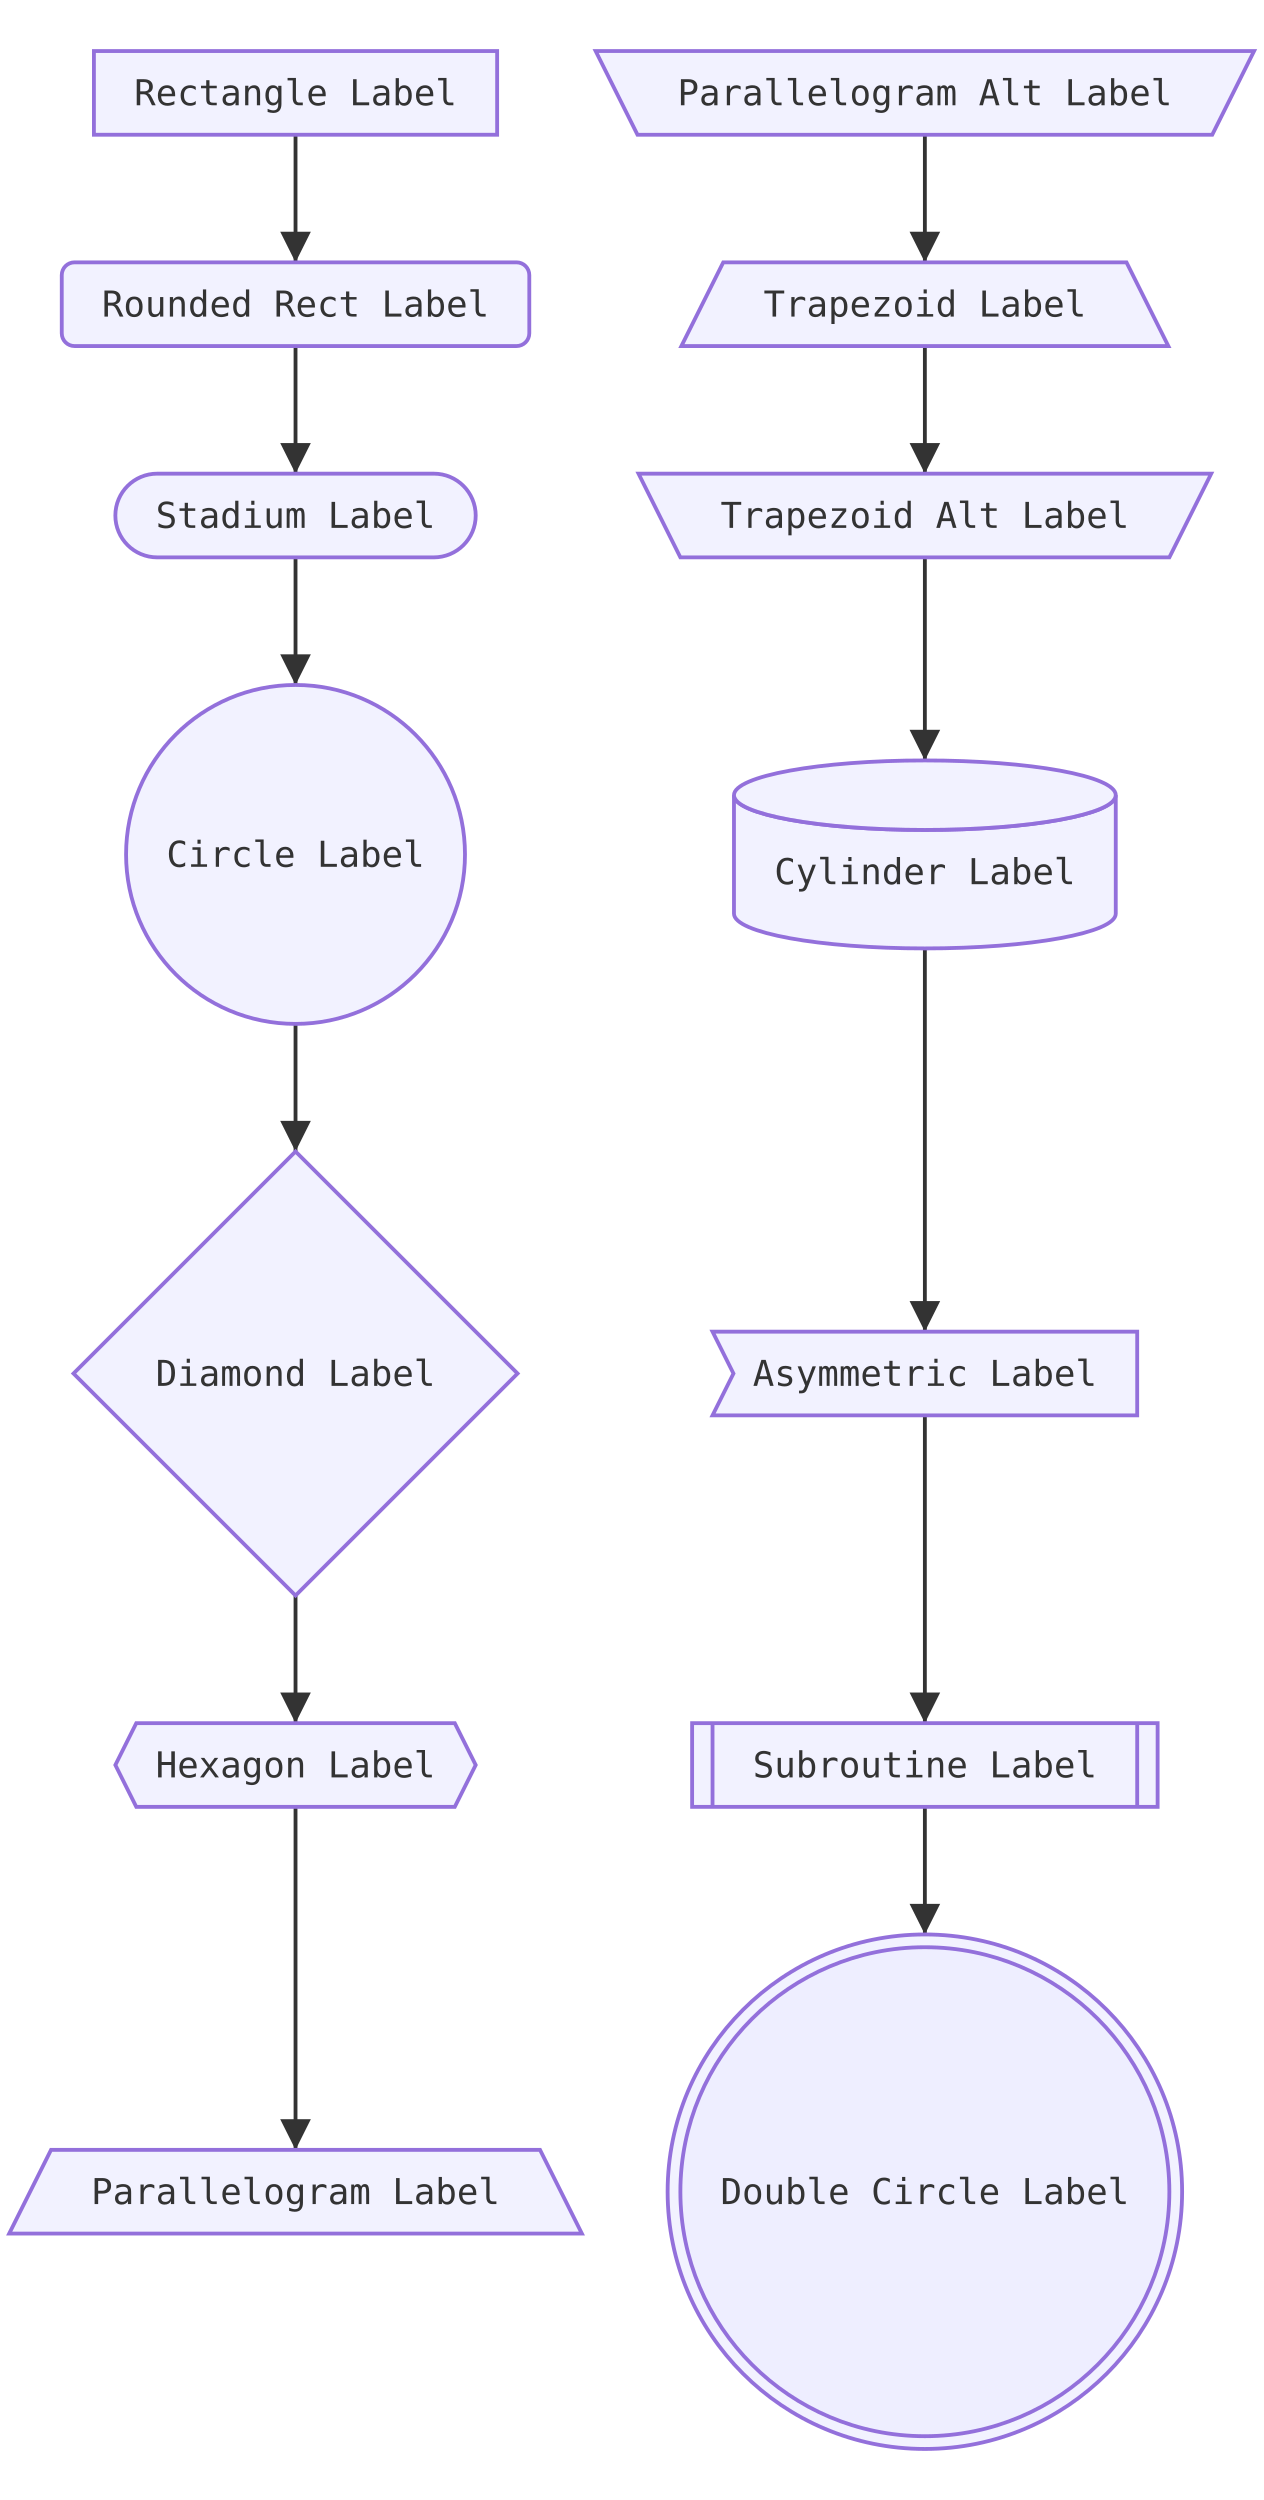
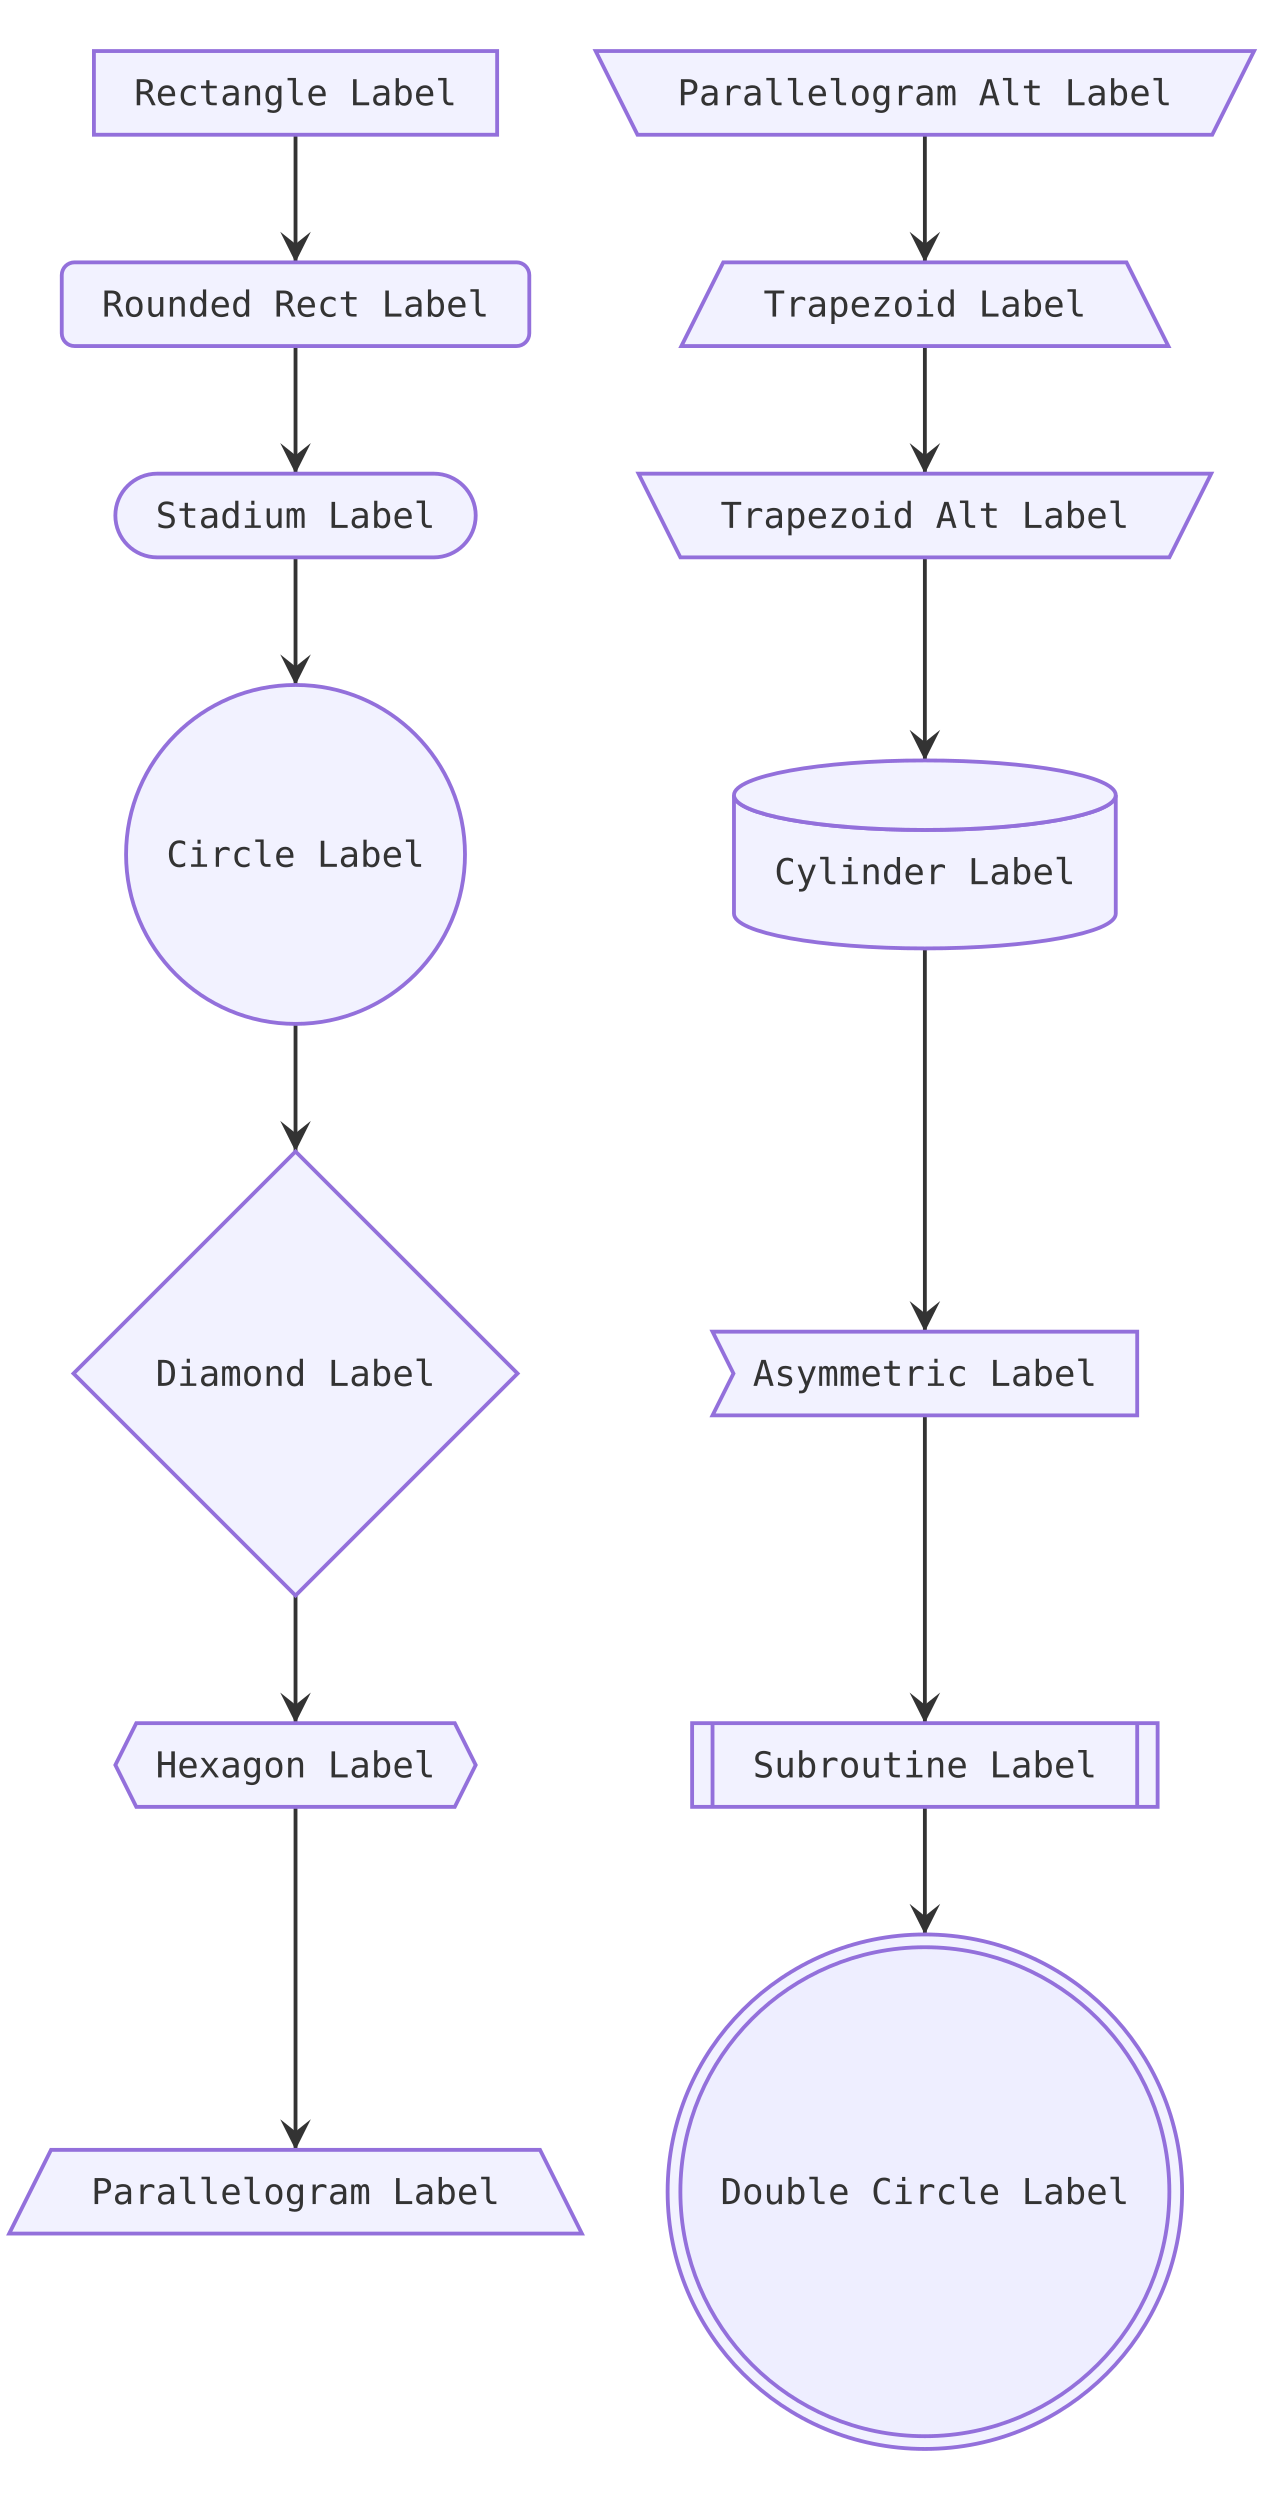
<svg xmlns="http://www.w3.org/2000/svg" viewBox="0 0 495 979.6" width="495" height="979.6">
  <defs>
    <marker id="arrow-point" viewBox="0 0 10 10" refX="10" refY="5" markerWidth="8" markerHeight="8" orient="auto-start-reverse">
-       <path d="M0 0 L10 5 L0 10 Z" fill="#333333" />
+       <path d="M10 5 L0 10 L4 5 L0 0 Z" fill="#333333" />
    </marker>
  </defs>
  <g transform="translate(20, 20)">
    <path d="M95.8 32.8 L95.8 36.97 C95.8 41.13 95.8 49.47 95.8 57.8 C95.8 66.13 95.8 74.47 95.8 78.63 L95.8 82.8" fill="none" stroke="#333333" stroke-width="1.5" marker-end="url(#arrow-point)" />
    <path d="M95.8 115.6 L95.8 119.77 C95.8 123.93 95.8 132.27 95.8 140.6 C95.8 148.93 95.8 157.27 95.8 161.43 L95.8 165.6" fill="none" stroke="#333333" stroke-width="1.5" marker-end="url(#arrow-point)" />
    <path d="M95.8 198.4 L95.8 202.57 C95.8 206.73 95.8 215.07 95.8 223.4 C95.8 231.73 95.8 240.07 95.8 244.23 L95.8 248.4" fill="none" stroke="#333333" stroke-width="1.5" marker-end="url(#arrow-point)" />
    <path d="M95.8 381.2 L95.8 385.37 C95.8 389.53 95.8 397.87 95.8 406.2 C95.8 414.53 95.8 422.87 95.8 427.03 L95.8 431.2" fill="none" stroke="#333333" stroke-width="1.5" marker-end="url(#arrow-point)" />
    <path d="M95.8 605.2 L95.8 609.37 C95.8 613.53 95.8 621.87 95.8 630.2 C95.8 638.53 95.8 646.87 95.8 651.03 L95.8 655.2" fill="none" stroke="#333333" stroke-width="1.5" marker-end="url(#arrow-point)" />
    <path d="M95.8 688 L95.8 692.17 C95.8 696.33 95.8 704.67 95.8 727.07 C95.8 749.47 95.8 785.93 95.8 804.17 L95.8 822.4" fill="none" stroke="#333333" stroke-width="1.5" marker-end="url(#arrow-point)" />
    <path d="M342.4 32.8 L342.4 36.97 C342.4 41.13 342.4 49.47 342.4 57.8 C342.4 66.13 342.4 74.47 342.4 78.63 L342.4 82.8" fill="none" stroke="#333333" stroke-width="1.5" marker-end="url(#arrow-point)" />
    <path d="M342.4 115.6 L342.4 119.77 C342.4 123.93 342.4 132.27 342.4 140.6 C342.4 148.93 342.4 157.27 342.4 161.43 L342.4 165.6" fill="none" stroke="#333333" stroke-width="1.5" marker-end="url(#arrow-point)" />
    <path d="M342.4 198.4 L342.4 202.57 C342.4 206.73 342.4 215.07 342.4 228.33 C342.4 241.59 342.4 259.78 342.4 268.88 L342.4 277.97" fill="none" stroke="#333333" stroke-width="1.5" marker-end="url(#arrow-point)" />
    <path d="M342.4 351.63 L342.4 360.72 C342.4 369.82 342.4 388.01 342.4 413.04 C342.4 438.07 342.4 469.93 342.4 485.87 L342.4 501.8" fill="none" stroke="#333333" stroke-width="1.5" marker-end="url(#arrow-point)" />
    <path d="M342.4 534.6 L342.4 550.53 C342.4 566.47 342.4 598.33 342.4 618.43 C342.4 638.53 342.4 646.87 342.4 651.03 L342.4 655.2" fill="none" stroke="#333333" stroke-width="1.5" marker-end="url(#arrow-point)" />
    <path d="M342.4 688 L342.4 692.17 C342.4 696.33 342.4 704.67 342.4 713 C342.4 721.33 342.4 729.67 342.4 733.83 L342.4 738" fill="none" stroke="#333333" stroke-width="1.5" marker-end="url(#arrow-point)" />
    <rect x="16.8" y="0" width="158" height="32.8" fill="#ececffb2" stroke="#9370db" stroke-width="1.5" />
    <text x="95.8" y="16.4" text-anchor="middle" dominant-baseline="central" font-size="14px" font-family="'Intel One Mono', 'SF Mono', 'Cascadia Code', 'JetBrains Mono', 'Fira Code', 'Consolas', 'Menlo', monospace" fill="#333333">Rectangle Label</text>
    <rect x="4.2" y="82.8" width="183.2" height="32.8" rx="5" ry="5" fill="#ececffb2" stroke="#9370db" stroke-width="1.5" />
    <text x="95.8" y="99.2" text-anchor="middle" dominant-baseline="central" font-size="14px" font-family="'Intel One Mono', 'SF Mono', 'Cascadia Code', 'JetBrains Mono', 'Fira Code', 'Consolas', 'Menlo', monospace" fill="#333333">Rounded Rect Label</text>
    <rect x="25.2" y="165.6" width="141.2" height="32.8" rx="16.4" ry="16.4" fill="#ececffb2" stroke="#9370db" stroke-width="1.5" />
    <text x="95.8" y="182" text-anchor="middle" dominant-baseline="central" font-size="14px" font-family="'Intel One Mono', 'SF Mono', 'Cascadia Code', 'JetBrains Mono', 'Fira Code', 'Consolas', 'Menlo', monospace" fill="#333333">Stadium Label</text>
    <circle cx="95.8" cy="314.8" r="66.4" fill="#ececffb2" stroke="#9370db" stroke-width="1.5" />
    <text x="95.8" y="314.8" text-anchor="middle" dominant-baseline="central" font-size="14px" font-family="'Intel One Mono', 'SF Mono', 'Cascadia Code', 'JetBrains Mono', 'Fira Code', 'Consolas', 'Menlo', monospace" fill="#333333">Circle Label</text>
    <polygon points="95.8,431.2 182.8,518.2 95.8,605.2 8.8,518.2" fill="#ececffb2" stroke="#9370db" stroke-width="1.5" />
    <text x="95.8" y="518.2" text-anchor="middle" dominant-baseline="central" font-size="14px" font-family="'Intel One Mono', 'SF Mono', 'Cascadia Code', 'JetBrains Mono', 'Fira Code', 'Consolas', 'Menlo', monospace" fill="#333333">Diamond Label</text>
    <polygon points="33.4,655.2 158.2,655.2 166.4,671.6 158.2,688 33.4,688 25.2,671.6" fill="#ececffb2" stroke="#9370db" stroke-width="1.5" />
    <text x="95.8" y="671.6" text-anchor="middle" dominant-baseline="central" font-size="14px" font-family="'Intel One Mono', 'SF Mono', 'Cascadia Code', 'JetBrains Mono', 'Fira Code', 'Consolas', 'Menlo', monospace" fill="#333333">Hexagon Label</text>
    <polygon points="0,822.4 191.6,822.4 208,855.2 -16.4,855.2" fill="#ececffb2" stroke="#9370db" stroke-width="1.5" />
    <text x="95.8" y="838.8" text-anchor="middle" dominant-baseline="central" font-size="14px" font-family="'Intel One Mono', 'SF Mono', 'Cascadia Code', 'JetBrains Mono', 'Fira Code', 'Consolas', 'Menlo', monospace" fill="#333333">Parallelogram Label</text>
    <polygon points="213.4,0 471.4,0 455,32.8 229.8,32.8" fill="#ececffb2" stroke="#9370db" stroke-width="1.5" />
    <text x="342.4" y="16.4" text-anchor="middle" dominant-baseline="central" font-size="14px" font-family="'Intel One Mono', 'SF Mono', 'Cascadia Code', 'JetBrains Mono', 'Fira Code', 'Consolas', 'Menlo', monospace" fill="#333333">Parallelogram Alt Label</text>
    <polygon points="263.4,82.8 421.4,82.8 437.8,115.6 247,115.6" fill="#ececffb2" stroke="#9370db" stroke-width="1.5" />
    <text x="342.4" y="99.2" text-anchor="middle" dominant-baseline="central" font-size="14px" font-family="'Intel One Mono', 'SF Mono', 'Cascadia Code', 'JetBrains Mono', 'Fira Code', 'Consolas', 'Menlo', monospace" fill="#333333">Trapezoid Label</text>
    <polygon points="230.2,165.6 454.6,165.6 438.2,198.4 246.6,198.4" fill="#ececffb2" stroke="#9370db" stroke-width="1.5" />
    <text x="342.4" y="182" text-anchor="middle" dominant-baseline="central" font-size="14px" font-family="'Intel One Mono', 'SF Mono', 'Cascadia Code', 'JetBrains Mono', 'Fira Code', 'Consolas', 'Menlo', monospace" fill="#333333">Trapezoid Alt Label</text>
    <path d="M267.6 291.59 L267.6 338.01 A74.8 13.62 0 0 0 417.2 338.01 L417.2 291.59 A74.8 13.62 0 0 1 267.6 291.59" fill="#ececffb2" stroke="#9370db" stroke-width="1.5" />
    <path d="M267.6 291.59 A74.8 13.62 0 0 1 417.2 291.59 A74.8 13.62 0 0 1 267.6 291.59" fill="#ececffb2" stroke="#9370db" stroke-width="1.5" />
    <text x="342.4" y="321.61" text-anchor="middle" dominant-baseline="central" font-size="14px" font-family="'Intel One Mono', 'SF Mono', 'Cascadia Code', 'JetBrains Mono', 'Fira Code', 'Consolas', 'Menlo', monospace" fill="#333333">Cylinder Label</text>
    <polygon points="259.2,501.8 425.6,501.8 425.6,534.6 259.2,534.6 267.4,518.2" fill="#ececffb2" stroke="#9370db" stroke-width="1.5" />
    <text x="342.4" y="518.2" text-anchor="middle" dominant-baseline="central" font-size="14px" font-family="'Intel One Mono', 'SF Mono', 'Cascadia Code', 'JetBrains Mono', 'Fira Code', 'Consolas', 'Menlo', monospace" fill="#333333">Asymmetric Label</text>
    <rect x="251.2" y="655.2" width="182.4" height="32.8" fill="#ececffb2" stroke="#9370db" stroke-width="1.5" />
    <path d="M259.2 655.2 L259.2 688" fill="none" stroke="#9370db" stroke-width="1.5" />
    <path d="M425.6 655.2 L425.6 688" fill="none" stroke="#9370db" stroke-width="1.5" />
    <text x="342.4" y="671.6" text-anchor="middle" dominant-baseline="central" font-size="14px" font-family="'Intel One Mono', 'SF Mono', 'Cascadia Code', 'JetBrains Mono', 'Fira Code', 'Consolas', 'Menlo', monospace" fill="#333333">Subroutine Label</text>
    <circle cx="342.4" cy="838.8" r="100.8" fill="#ececffb2" stroke="#9370db" stroke-width="1.5" />
    <circle cx="342.4" cy="838.8" r="95.8" fill="#ececffb2" stroke="#9370db" stroke-width="1.5" />
    <text x="342.4" y="838.8" text-anchor="middle" dominant-baseline="central" font-size="14px" font-family="'Intel One Mono', 'SF Mono', 'Cascadia Code', 'JetBrains Mono', 'Fira Code', 'Consolas', 'Menlo', monospace" fill="#333333">Double Circle Label</text>
  </g>
</svg>
